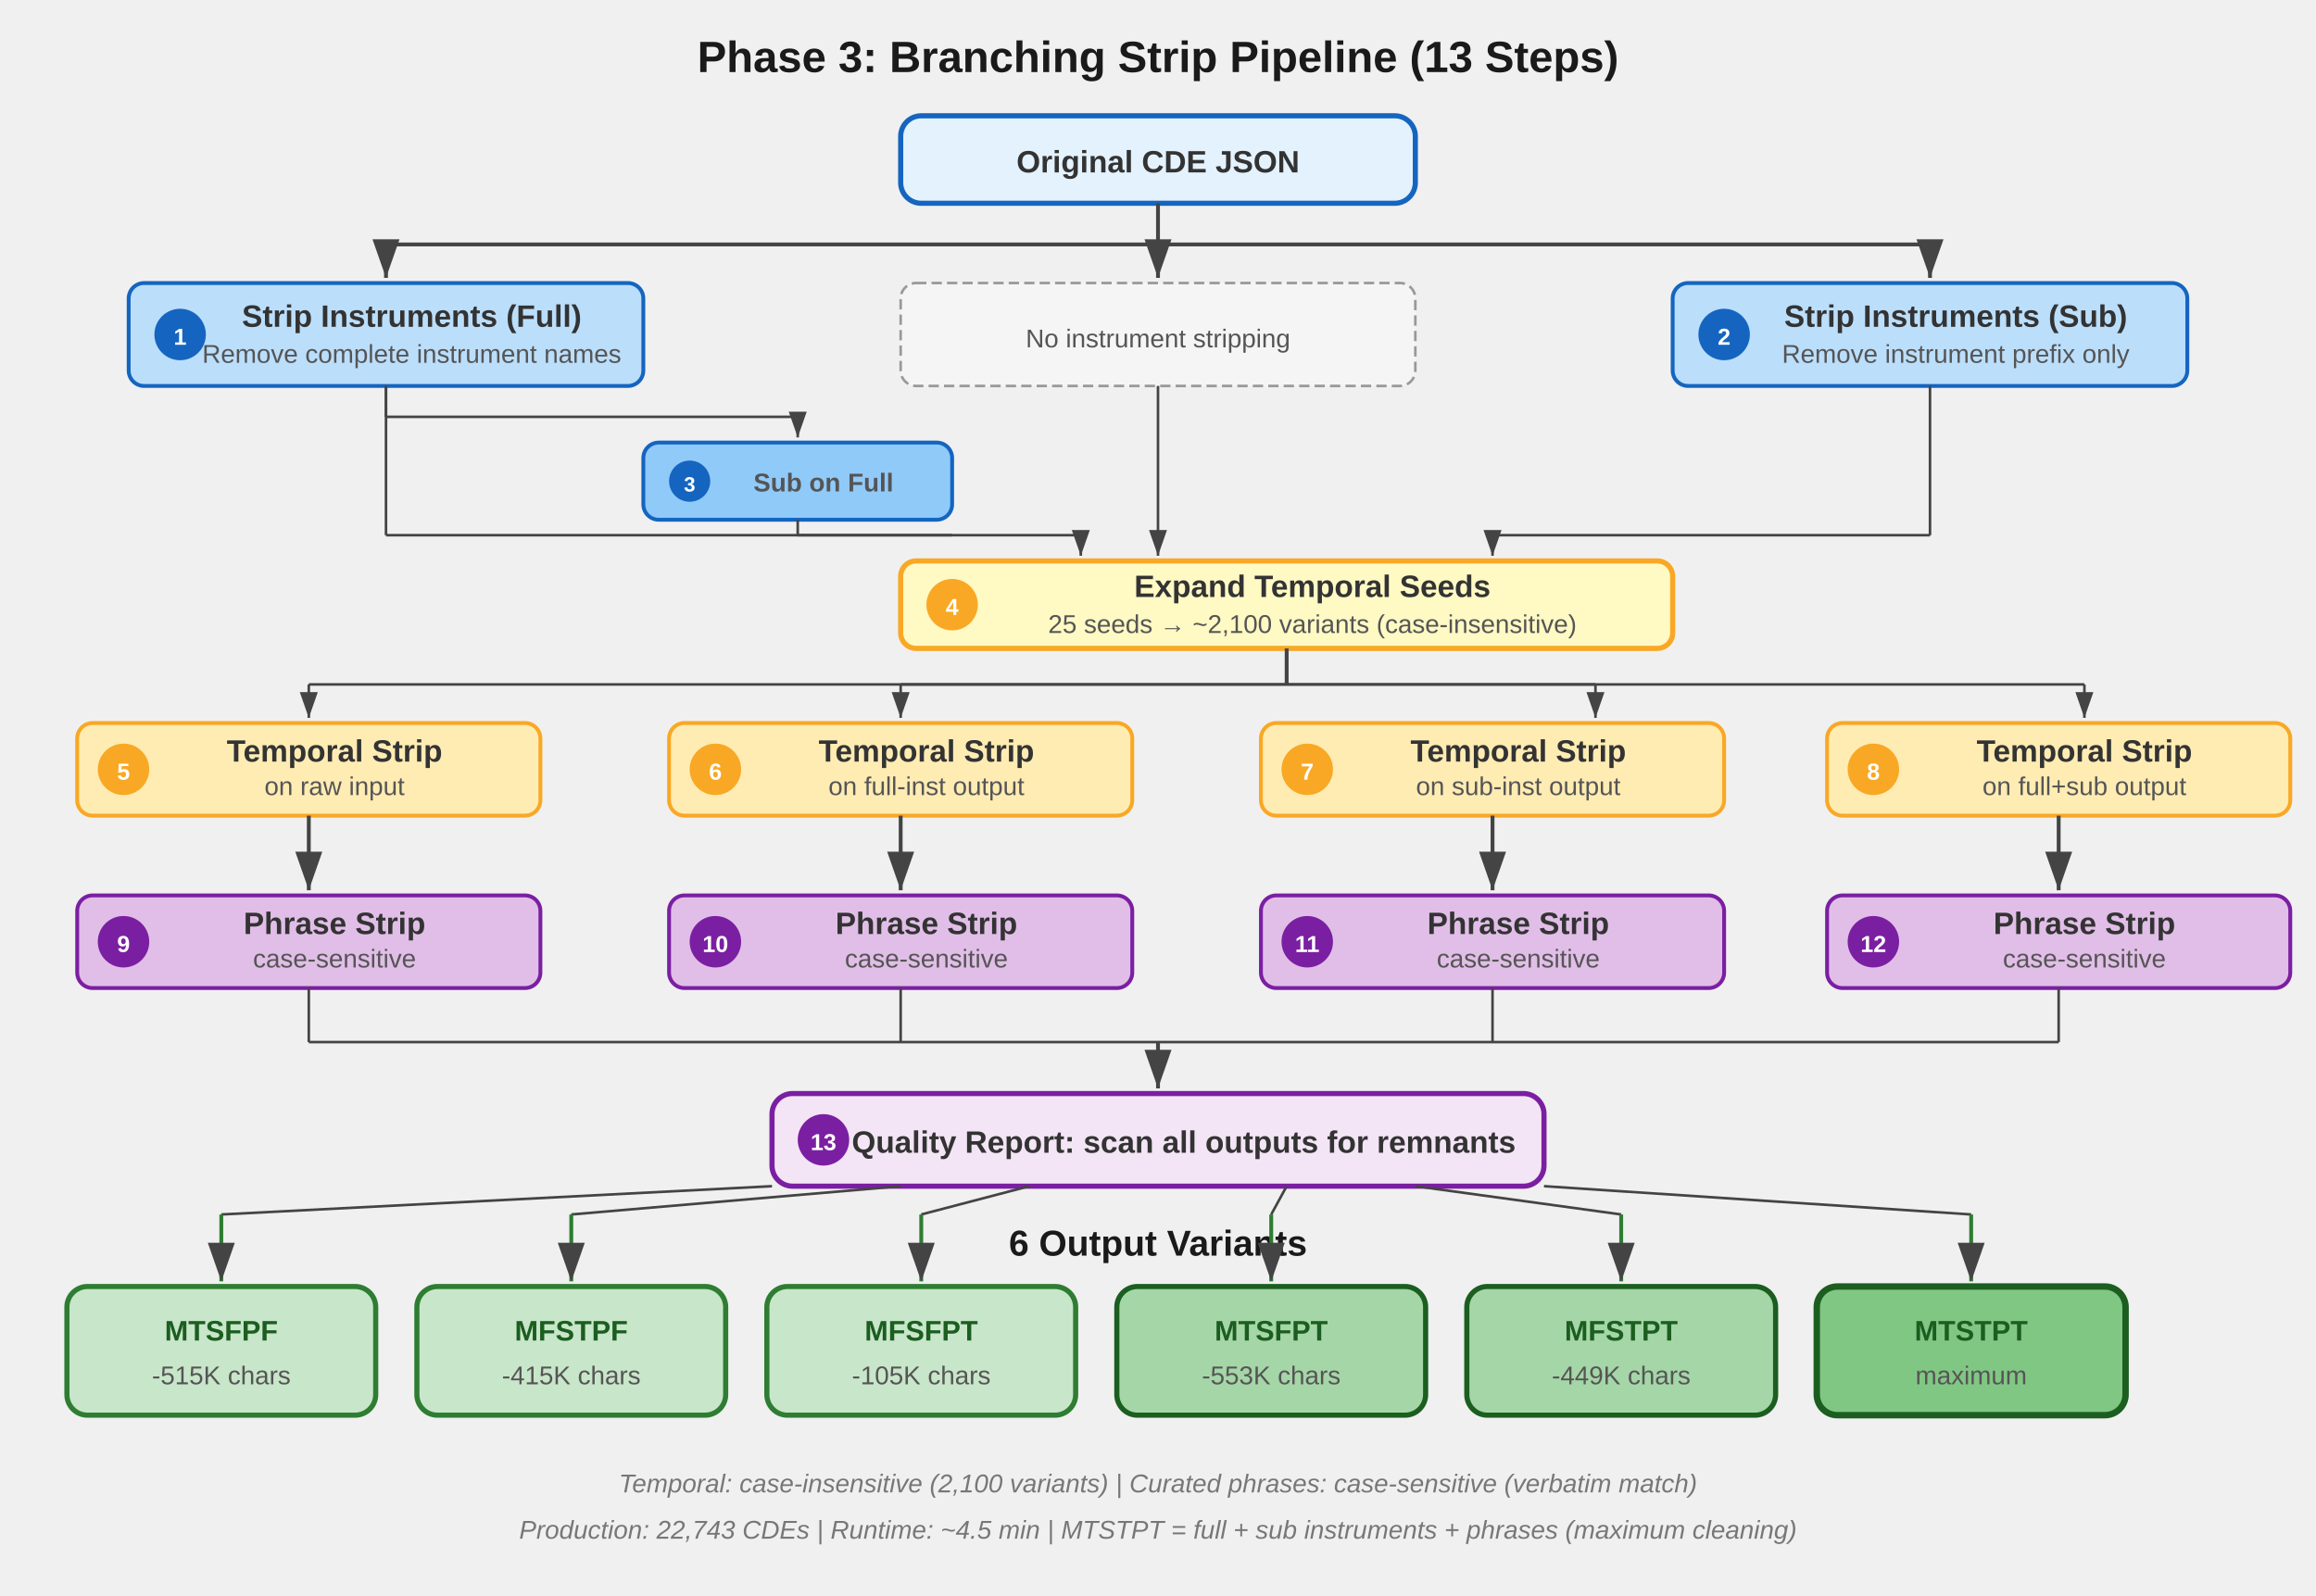
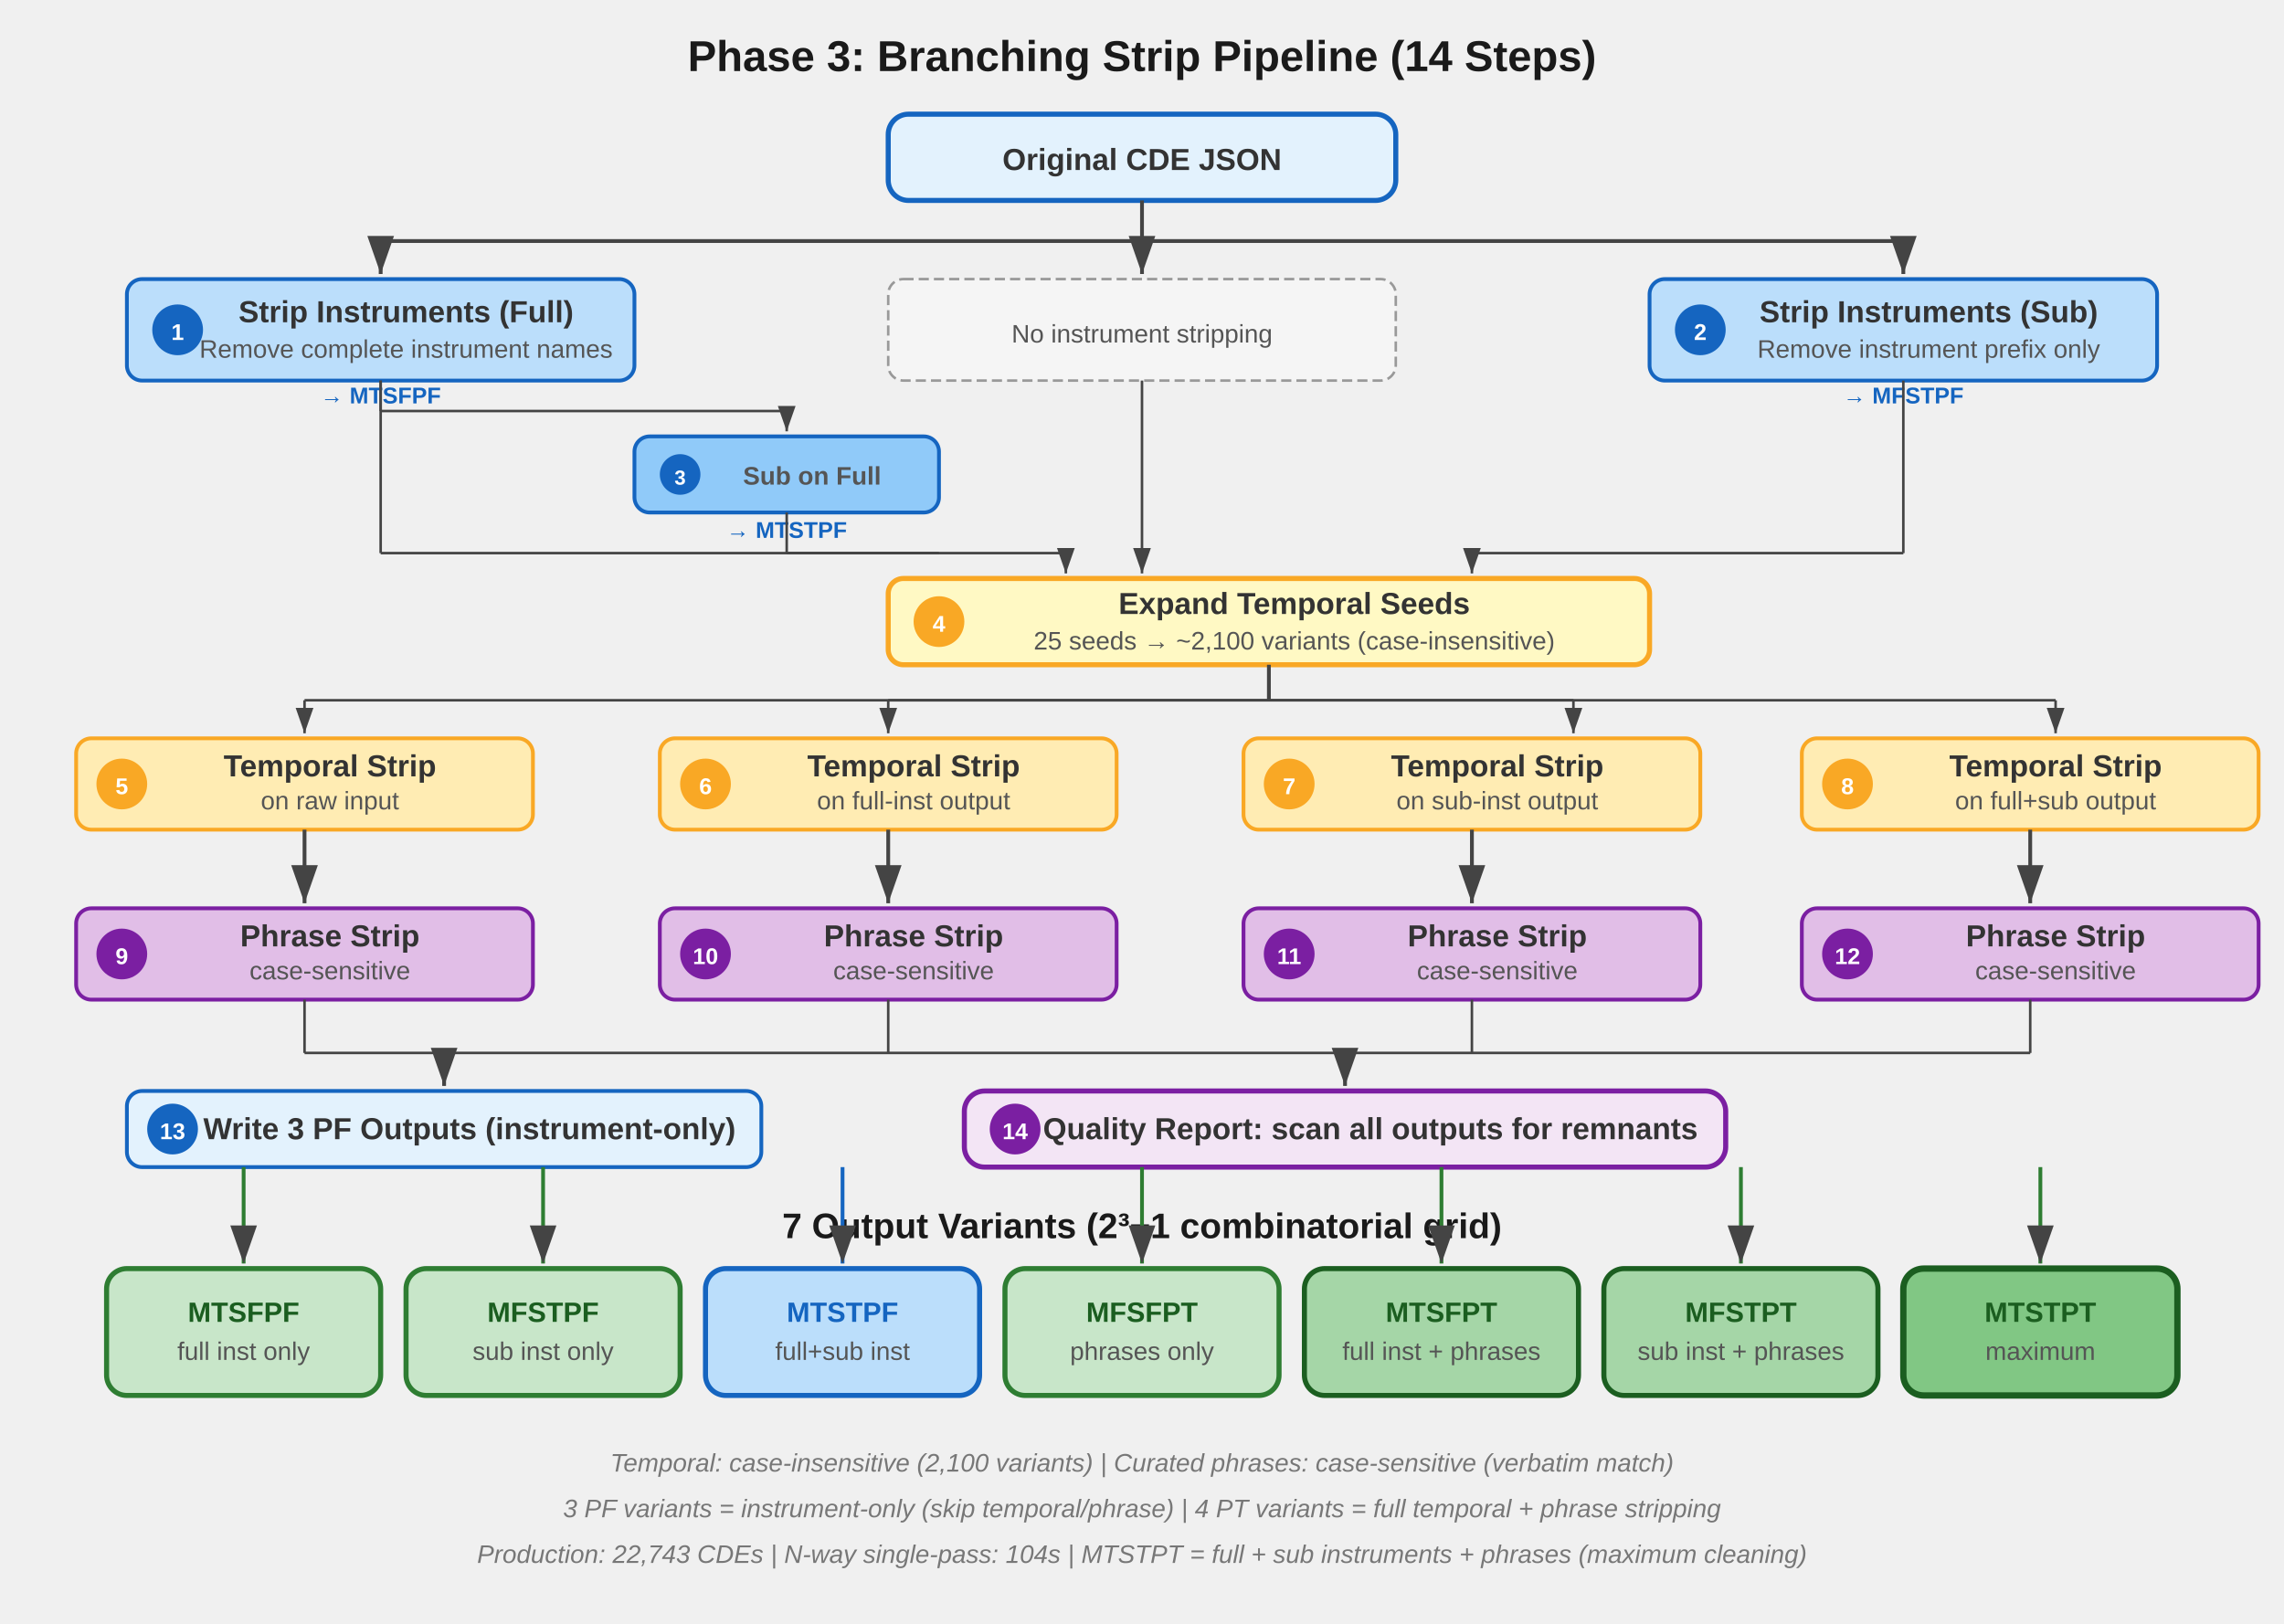
- <svg xmlns="http://www.w3.org/2000/svg" viewBox="0 0 900 620" width="900" height="620">
+ <svg xmlns="http://www.w3.org/2000/svg" viewBox="0 0 900 640" width="900" height="640">
  <defs>
    <marker id="arr" markerWidth="10" markerHeight="7" refX="10" refY="3.5" orient="auto">
      <polygon points="0 0, 10 3.5, 0 7" fill="#444" />
    </marker>
    <style>
      text { font-family: 'Segoe UI', 'Helvetica Neue', Arial, sans-serif; }
      .title { font-size: 17px; font-weight: 700; fill: #1a1a1a; }
      .box-label { font-size: 12px; fill: #333; font-weight: 600; }
      .box-detail { font-size: 10px; fill: #555; }
      .output-label { font-size: 11px; fill: #1b5e20; font-weight: 700; }
      .output-detail { font-size: 10px; fill: #555; }
      .step-num { font-size: 9px; fill: #fff; font-weight: 700; }
      .note { font-size: 10px; fill: #777; font-style: italic; }
+       .pf-label { font-size: 9px; fill: #1565c0; font-weight: 600; }
    </style>
  </defs>
-   <text x="450" y="28" text-anchor="middle" class="title">Phase 3: Branching Strip Pipeline (13 Steps)</text>
+   <text x="450" y="28" text-anchor="middle" class="title">Phase 3: Branching Strip Pipeline (14 Steps)</text>
  <rect x="350" y="45" width="200" height="34" rx="8" fill="#e3f2fd" stroke="#1565c0" stroke-width="2" />
  <text x="450" y="67" text-anchor="middle" class="box-label">Original CDE JSON</text>
  <line x1="450" y1="79" x2="450" y2="95" stroke="#444" stroke-width="1.5" />
  <line x1="450" y1="95" x2="150" y2="95" stroke="#444" stroke-width="1.5" />
  <line x1="450" y1="95" x2="750" y2="95" stroke="#444" stroke-width="1.5" />
  <line x1="150" y1="95" x2="150" y2="108" stroke="#444" stroke-width="1.5" marker-end="url(#arr)" />
  <line x1="750" y1="95" x2="750" y2="108" stroke="#444" stroke-width="1.5" marker-end="url(#arr)" />
  <line x1="450" y1="95" x2="450" y2="108" stroke="#444" stroke-width="1.5" marker-end="url(#arr)" />
  <rect x="50" y="110" width="200" height="40" rx="6" fill="#bbdefb" stroke="#1565c0" stroke-width="1.5" />
  <circle cx="70" cy="130" r="10" fill="#1565c0" />
  <text x="70" y="134" text-anchor="middle" class="step-num">1</text>
  <text x="160" y="127" text-anchor="middle" class="box-label">Strip Instruments (Full)</text>
  <text x="160" y="141" text-anchor="middle" class="box-detail">Remove complete instrument names</text>
  <rect x="650" y="110" width="200" height="40" rx="6" fill="#bbdefb" stroke="#1565c0" stroke-width="1.5" />
  <circle cx="670" cy="130" r="10" fill="#1565c0" />
  <text x="670" y="134" text-anchor="middle" class="step-num">2</text>
  <text x="760" y="127" text-anchor="middle" class="box-label">Strip Instruments (Sub)</text>
  <text x="760" y="141" text-anchor="middle" class="box-detail">Remove instrument prefix only</text>
  <rect x="350" y="110" width="200" height="40" rx="6" fill="#f5f5f5" stroke="#999" stroke-width="1" stroke-dasharray="4,2" />
  <text x="450" y="135" text-anchor="middle" class="box-detail">No instrument stripping</text>
  <line x1="150" y1="150" x2="150" y2="162" stroke="#444" stroke-width="1" />
  <line x1="150" y1="162" x2="310" y2="162" stroke="#444" stroke-width="1" />
  <line x1="310" y1="162" x2="310" y2="170" stroke="#444" stroke-width="1" marker-end="url(#arr)" />
  <rect x="250" y="172" width="120" height="30" rx="6" fill="#90caf9" stroke="#1565c0" stroke-width="1.5" />
  <circle cx="268" cy="187" r="8" fill="#1565c0" />
  <text x="268" y="191" text-anchor="middle" class="step-num" style="font-size:8px;">3</text>
  <text x="320" y="191" text-anchor="middle" class="box-detail" style="font-weight:600;">Sub on Full</text>
-   <rect x="350" y="218" width="300" height="34" rx="6" fill="#fff9c4" stroke="#f9a825" stroke-width="2" />
-   <circle cx="370" cy="235" r="10" fill="#f9a825" />
-   <text x="370" y="239" text-anchor="middle" class="step-num">4</text>
-   <text x="510" y="232" text-anchor="middle" class="box-label">Expand Temporal Seeds</text>
-   <text x="510" y="246" text-anchor="middle" class="box-detail">25 seeds → ~2,100 variants (case-insensitive)</text>
-   <line x1="150" y1="150" x2="150" y2="208" stroke="#444" stroke-width="1" />
-   <line x1="150" y1="208" x2="420" y2="208" stroke="#444" stroke-width="1" />
-   <line x1="420" y1="208" x2="420" y2="216" stroke="#444" stroke-width="1" marker-end="url(#arr)" />
-   <line x1="450" y1="150" x2="450" y2="208" stroke="#444" stroke-width="1" />
-   <line x1="450" y1="208" x2="450" y2="216" stroke="#444" stroke-width="1" marker-end="url(#arr)" />
-   <line x1="750" y1="150" x2="750" y2="208" stroke="#444" stroke-width="1" />
-   <line x1="750" y1="208" x2="580" y2="208" stroke="#444" stroke-width="1" />
-   <line x1="580" y1="208" x2="580" y2="216" stroke="#444" stroke-width="1" marker-end="url(#arr)" />
-   <line x1="310" y1="202" x2="310" y2="208" stroke="#444" stroke-width="1" />
-   <line x1="310" y1="208" x2="370" y2="208" stroke="#444" stroke-width="1" />
-   <line x1="500" y1="252" x2="500" y2="266" stroke="#444" stroke-width="1.5" />
-   <line x1="500" y1="266" x2="120" y2="266" stroke="#444" stroke-width="1" />
-   <line x1="500" y1="266" x2="350" y2="266" stroke="#444" stroke-width="1" />
-   <line x1="500" y1="266" x2="620" y2="266" stroke="#444" stroke-width="1" />
-   <line x1="500" y1="266" x2="810" y2="266" stroke="#444" stroke-width="1" />
-   <line x1="120" y1="266" x2="120" y2="279" stroke="#444" stroke-width="1" marker-end="url(#arr)" />
-   <line x1="350" y1="266" x2="350" y2="279" stroke="#444" stroke-width="1" marker-end="url(#arr)" />
-   <line x1="620" y1="266" x2="620" y2="279" stroke="#444" stroke-width="1" marker-end="url(#arr)" />
-   <line x1="810" y1="266" x2="810" y2="279" stroke="#444" stroke-width="1" marker-end="url(#arr)" />
-   <rect x="30" y="281" width="180" height="36" rx="6" fill="#ffecb3" stroke="#f9a825" stroke-width="1.5" />
-   <circle cx="48" cy="299" r="10" fill="#f9a825" />
-   <text x="48" y="303" text-anchor="middle" class="step-num">5</text>
-   <text x="130" y="296" text-anchor="middle" class="box-label">Temporal Strip</text>
-   <text x="130" y="309" text-anchor="middle" class="box-detail">on raw input</text>
-   <rect x="260" y="281" width="180" height="36" rx="6" fill="#ffecb3" stroke="#f9a825" stroke-width="1.5" />
-   <circle cx="278" cy="299" r="10" fill="#f9a825" />
-   <text x="278" y="303" text-anchor="middle" class="step-num">6</text>
-   <text x="360" y="296" text-anchor="middle" class="box-label">Temporal Strip</text>
-   <text x="360" y="309" text-anchor="middle" class="box-detail">on full-inst output</text>
-   <rect x="490" y="281" width="180" height="36" rx="6" fill="#ffecb3" stroke="#f9a825" stroke-width="1.5" />
-   <circle cx="508" cy="299" r="10" fill="#f9a825" />
-   <text x="508" y="303" text-anchor="middle" class="step-num">7</text>
-   <text x="590" y="296" text-anchor="middle" class="box-label">Temporal Strip</text>
-   <text x="590" y="309" text-anchor="middle" class="box-detail">on sub-inst output</text>
-   <rect x="710" y="281" width="180" height="36" rx="6" fill="#ffecb3" stroke="#f9a825" stroke-width="1.5" />
-   <circle cx="728" cy="299" r="10" fill="#f9a825" />
-   <text x="728" y="303" text-anchor="middle" class="step-num">8</text>
-   <text x="810" y="296" text-anchor="middle" class="box-label">Temporal Strip</text>
-   <text x="810" y="309" text-anchor="middle" class="box-detail">on full+sub output</text>
-   <line x1="120" y1="317" x2="120" y2="346" stroke="#444" stroke-width="1.5" marker-end="url(#arr)" />
-   <line x1="350" y1="317" x2="350" y2="346" stroke="#444" stroke-width="1.5" marker-end="url(#arr)" />
-   <line x1="580" y1="317" x2="580" y2="346" stroke="#444" stroke-width="1.5" marker-end="url(#arr)" />
-   <line x1="800" y1="317" x2="800" y2="346" stroke="#444" stroke-width="1.5" marker-end="url(#arr)" />
-   <rect x="30" y="348" width="180" height="36" rx="6" fill="#e1bee7" stroke="#7b1fa2" stroke-width="1.5" />
-   <circle cx="48" cy="366" r="10" fill="#7b1fa2" />
-   <text x="48" y="370" text-anchor="middle" class="step-num">9</text>
-   <text x="130" y="363" text-anchor="middle" class="box-label">Phrase Strip</text>
-   <text x="130" y="376" text-anchor="middle" class="box-detail">case-sensitive</text>
-   <rect x="260" y="348" width="180" height="36" rx="6" fill="#e1bee7" stroke="#7b1fa2" stroke-width="1.5" />
-   <circle cx="278" cy="366" r="10" fill="#7b1fa2" />
-   <text x="278" y="370" text-anchor="middle" class="step-num">10</text>
-   <text x="360" y="363" text-anchor="middle" class="box-label">Phrase Strip</text>
-   <text x="360" y="376" text-anchor="middle" class="box-detail">case-sensitive</text>
-   <rect x="490" y="348" width="180" height="36" rx="6" fill="#e1bee7" stroke="#7b1fa2" stroke-width="1.5" />
-   <circle cx="508" cy="366" r="10" fill="#7b1fa2" />
-   <text x="508" y="370" text-anchor="middle" class="step-num">11</text>
-   <text x="590" y="363" text-anchor="middle" class="box-label">Phrase Strip</text>
-   <text x="590" y="376" text-anchor="middle" class="box-detail">case-sensitive</text>
-   <rect x="710" y="348" width="180" height="36" rx="6" fill="#e1bee7" stroke="#7b1fa2" stroke-width="1.5" />
-   <circle cx="728" cy="366" r="10" fill="#7b1fa2" />
-   <text x="728" y="370" text-anchor="middle" class="step-num">12</text>
-   <text x="810" y="363" text-anchor="middle" class="box-label">Phrase Strip</text>
-   <text x="810" y="376" text-anchor="middle" class="box-detail">case-sensitive</text>
-   <rect x="300" y="425" width="300" height="36" rx="8" fill="#f3e5f5" stroke="#7b1fa2" stroke-width="2" />
-   <circle cx="320" cy="443" r="10" fill="#7b1fa2" />
-   <text x="320" y="447" text-anchor="middle" class="step-num">13</text>
-   <text x="460" y="448" text-anchor="middle" class="box-label">Quality Report: scan all outputs for remnants</text>
-   <line x1="120" y1="384" x2="120" y2="405" stroke="#444" stroke-width="1" />
-   <line x1="350" y1="384" x2="350" y2="405" stroke="#444" stroke-width="1" />
-   <line x1="580" y1="384" x2="580" y2="405" stroke="#444" stroke-width="1" />
-   <line x1="800" y1="384" x2="800" y2="405" stroke="#444" stroke-width="1" />
-   <line x1="120" y1="405" x2="800" y2="405" stroke="#444" stroke-width="1" />
-   <line x1="450" y1="405" x2="450" y2="423" stroke="#444" stroke-width="1.5" marker-end="url(#arr)" />
-   <text x="450" y="488" text-anchor="middle" class="title" style="font-size:14px;">6 Output Variants</text>
-   <rect x="26" y="500" width="120" height="50" rx="8" fill="#c8e6c9" stroke="#2e7d32" stroke-width="2" />
-   <text x="86" y="521" text-anchor="middle" class="output-label">MTSFPF</text>
-   <text x="86" y="538" text-anchor="middle" class="output-detail">-515K chars</text>
-   <rect x="162" y="500" width="120" height="50" rx="8" fill="#c8e6c9" stroke="#2e7d32" stroke-width="2" />
-   <text x="222" y="521" text-anchor="middle" class="output-label">MFSTPF</text>
-   <text x="222" y="538" text-anchor="middle" class="output-detail">-415K chars</text>
-   <rect x="298" y="500" width="120" height="50" rx="8" fill="#c8e6c9" stroke="#2e7d32" stroke-width="2" />
-   <text x="358" y="521" text-anchor="middle" class="output-label">MFSFPT</text>
-   <text x="358" y="538" text-anchor="middle" class="output-detail">-105K chars</text>
-   <rect x="434" y="500" width="120" height="50" rx="8" fill="#a5d6a7" stroke="#1b5e20" stroke-width="2" />
-   <text x="494" y="521" text-anchor="middle" class="output-label">MTSFPT</text>
-   <text x="494" y="538" text-anchor="middle" class="output-detail">-553K chars</text>
-   <rect x="570" y="500" width="120" height="50" rx="8" fill="#a5d6a7" stroke="#1b5e20" stroke-width="2" />
-   <text x="630" y="521" text-anchor="middle" class="output-label">MFSTPT</text>
-   <text x="630" y="538" text-anchor="middle" class="output-detail">-449K chars</text>
-   <rect x="706" y="500" width="120" height="50" rx="8" fill="#81c784" stroke="#1b5e20" stroke-width="2.5" />
-   <text x="766" y="521" text-anchor="middle" class="output-label">MTSTPT</text>
-   <text x="766" y="538" text-anchor="middle" class="output-detail">maximum</text>
-   <line x1="300" y1="461" x2="86" y2="472" stroke="#444" stroke-width="1" />
-   <line x1="350" y1="461" x2="222" y2="472" stroke="#444" stroke-width="1" />
-   <line x1="400" y1="461" x2="358" y2="472" stroke="#444" stroke-width="1" />
-   <line x1="500" y1="461" x2="494" y2="472" stroke="#444" stroke-width="1" />
-   <line x1="550" y1="461" x2="630" y2="472" stroke="#444" stroke-width="1" />
-   <line x1="600" y1="461" x2="766" y2="472" stroke="#444" stroke-width="1" />
-   <line x1="86" y1="472" x2="86" y2="498" stroke="#2e7d32" stroke-width="1.5" marker-end="url(#arr)" />
-   <line x1="222" y1="472" x2="222" y2="498" stroke="#2e7d32" stroke-width="1.5" marker-end="url(#arr)" />
-   <line x1="358" y1="472" x2="358" y2="498" stroke="#2e7d32" stroke-width="1.5" marker-end="url(#arr)" />
-   <line x1="494" y1="472" x2="494" y2="498" stroke="#2e7d32" stroke-width="1.5" marker-end="url(#arr)" />
-   <line x1="630" y1="472" x2="630" y2="498" stroke="#2e7d32" stroke-width="1.5" marker-end="url(#arr)" />
-   <line x1="766" y1="472" x2="766" y2="498" stroke="#2e7d32" stroke-width="1.5" marker-end="url(#arr)" />
+   <text x="150" y="159" text-anchor="middle" class="pf-label">→ MTSFPF</text>
+   <text x="750" y="159" text-anchor="middle" class="pf-label">→ MFSTPF</text>
+   <text x="310" y="212" text-anchor="middle" class="pf-label">→ MTSTPF</text>
+   <rect x="350" y="228" width="300" height="34" rx="6" fill="#fff9c4" stroke="#f9a825" stroke-width="2" />
+   <circle cx="370" cy="245" r="10" fill="#f9a825" />
+   <text x="370" y="249" text-anchor="middle" class="step-num">4</text>
+   <text x="510" y="242" text-anchor="middle" class="box-label">Expand Temporal Seeds</text>
+   <text x="510" y="256" text-anchor="middle" class="box-detail">25 seeds → ~2,100 variants (case-insensitive)</text>
+   <line x1="150" y1="150" x2="150" y2="218" stroke="#444" stroke-width="1" />
+   <line x1="150" y1="218" x2="420" y2="218" stroke="#444" stroke-width="1" />
+   <line x1="420" y1="218" x2="420" y2="226" stroke="#444" stroke-width="1" marker-end="url(#arr)" />
+   <line x1="450" y1="150" x2="450" y2="218" stroke="#444" stroke-width="1" />
+   <line x1="450" y1="218" x2="450" y2="226" stroke="#444" stroke-width="1" marker-end="url(#arr)" />
+   <line x1="750" y1="150" x2="750" y2="218" stroke="#444" stroke-width="1" />
+   <line x1="750" y1="218" x2="580" y2="218" stroke="#444" stroke-width="1" />
+   <line x1="580" y1="218" x2="580" y2="226" stroke="#444" stroke-width="1" marker-end="url(#arr)" />
+   <line x1="310" y1="202" x2="310" y2="218" stroke="#444" stroke-width="1" />
+   <line x1="310" y1="218" x2="370" y2="218" stroke="#444" stroke-width="1" />
+   <line x1="500" y1="262" x2="500" y2="276" stroke="#444" stroke-width="1.5" />
+   <line x1="500" y1="276" x2="120" y2="276" stroke="#444" stroke-width="1" />
+   <line x1="500" y1="276" x2="350" y2="276" stroke="#444" stroke-width="1" />
+   <line x1="500" y1="276" x2="620" y2="276" stroke="#444" stroke-width="1" />
+   <line x1="500" y1="276" x2="810" y2="276" stroke="#444" stroke-width="1" />
+   <line x1="120" y1="276" x2="120" y2="289" stroke="#444" stroke-width="1" marker-end="url(#arr)" />
+   <line x1="350" y1="276" x2="350" y2="289" stroke="#444" stroke-width="1" marker-end="url(#arr)" />
+   <line x1="620" y1="276" x2="620" y2="289" stroke="#444" stroke-width="1" marker-end="url(#arr)" />
+   <line x1="810" y1="276" x2="810" y2="289" stroke="#444" stroke-width="1" marker-end="url(#arr)" />
+   <rect x="30" y="291" width="180" height="36" rx="6" fill="#ffecb3" stroke="#f9a825" stroke-width="1.5" />
+   <circle cx="48" cy="309" r="10" fill="#f9a825" />
+   <text x="48" y="313" text-anchor="middle" class="step-num">5</text>
+   <text x="130" y="306" text-anchor="middle" class="box-label">Temporal Strip</text>
+   <text x="130" y="319" text-anchor="middle" class="box-detail">on raw input</text>
+   <rect x="260" y="291" width="180" height="36" rx="6" fill="#ffecb3" stroke="#f9a825" stroke-width="1.5" />
+   <circle cx="278" cy="309" r="10" fill="#f9a825" />
+   <text x="278" y="313" text-anchor="middle" class="step-num">6</text>
+   <text x="360" y="306" text-anchor="middle" class="box-label">Temporal Strip</text>
+   <text x="360" y="319" text-anchor="middle" class="box-detail">on full-inst output</text>
+   <rect x="490" y="291" width="180" height="36" rx="6" fill="#ffecb3" stroke="#f9a825" stroke-width="1.5" />
+   <circle cx="508" cy="309" r="10" fill="#f9a825" />
+   <text x="508" y="313" text-anchor="middle" class="step-num">7</text>
+   <text x="590" y="306" text-anchor="middle" class="box-label">Temporal Strip</text>
+   <text x="590" y="319" text-anchor="middle" class="box-detail">on sub-inst output</text>
+   <rect x="710" y="291" width="180" height="36" rx="6" fill="#ffecb3" stroke="#f9a825" stroke-width="1.5" />
+   <circle cx="728" cy="309" r="10" fill="#f9a825" />
+   <text x="728" y="313" text-anchor="middle" class="step-num">8</text>
+   <text x="810" y="306" text-anchor="middle" class="box-label">Temporal Strip</text>
+   <text x="810" y="319" text-anchor="middle" class="box-detail">on full+sub output</text>
+   <line x1="120" y1="327" x2="120" y2="356" stroke="#444" stroke-width="1.5" marker-end="url(#arr)" />
+   <line x1="350" y1="327" x2="350" y2="356" stroke="#444" stroke-width="1.5" marker-end="url(#arr)" />
+   <line x1="580" y1="327" x2="580" y2="356" stroke="#444" stroke-width="1.5" marker-end="url(#arr)" />
+   <line x1="800" y1="327" x2="800" y2="356" stroke="#444" stroke-width="1.5" marker-end="url(#arr)" />
+   <rect x="30" y="358" width="180" height="36" rx="6" fill="#e1bee7" stroke="#7b1fa2" stroke-width="1.5" />
+   <circle cx="48" cy="376" r="10" fill="#7b1fa2" />
+   <text x="48" y="380" text-anchor="middle" class="step-num">9</text>
+   <text x="130" y="373" text-anchor="middle" class="box-label">Phrase Strip</text>
+   <text x="130" y="386" text-anchor="middle" class="box-detail">case-sensitive</text>
+   <rect x="260" y="358" width="180" height="36" rx="6" fill="#e1bee7" stroke="#7b1fa2" stroke-width="1.5" />
+   <circle cx="278" cy="376" r="10" fill="#7b1fa2" />
+   <text x="278" y="380" text-anchor="middle" class="step-num">10</text>
+   <text x="360" y="373" text-anchor="middle" class="box-label">Phrase Strip</text>
+   <text x="360" y="386" text-anchor="middle" class="box-detail">case-sensitive</text>
+   <rect x="490" y="358" width="180" height="36" rx="6" fill="#e1bee7" stroke="#7b1fa2" stroke-width="1.5" />
+   <circle cx="508" cy="376" r="10" fill="#7b1fa2" />
+   <text x="508" y="380" text-anchor="middle" class="step-num">11</text>
+   <text x="590" y="373" text-anchor="middle" class="box-label">Phrase Strip</text>
+   <text x="590" y="386" text-anchor="middle" class="box-detail">case-sensitive</text>
+   <rect x="710" y="358" width="180" height="36" rx="6" fill="#e1bee7" stroke="#7b1fa2" stroke-width="1.5" />
+   <circle cx="728" cy="376" r="10" fill="#7b1fa2" />
+   <text x="728" y="380" text-anchor="middle" class="step-num">12</text>
+   <text x="810" y="373" text-anchor="middle" class="box-label">Phrase Strip</text>
+   <text x="810" y="386" text-anchor="middle" class="box-detail">case-sensitive</text>
+   <rect x="50" y="430" width="250" height="30" rx="6" fill="#e3f2fd" stroke="#1565c0" stroke-width="1.5" />
+   <circle cx="68" cy="445" r="10" fill="#1565c0" />
+   <text x="68" y="449" text-anchor="middle" class="step-num">13</text>
+   <text x="185" y="449" text-anchor="middle" class="box-label">Write 3 PF Outputs (instrument-only)</text>
+   <rect x="380" y="430" width="300" height="30" rx="8" fill="#f3e5f5" stroke="#7b1fa2" stroke-width="2" />
+   <circle cx="400" cy="445" r="10" fill="#7b1fa2" />
+   <text x="400" y="449" text-anchor="middle" class="step-num">14</text>
+   <text x="540" y="449" text-anchor="middle" class="box-label">Quality Report: scan all outputs for remnants</text>
+   <line x1="120" y1="394" x2="120" y2="415" stroke="#444" stroke-width="1" />
+   <line x1="350" y1="394" x2="350" y2="415" stroke="#444" stroke-width="1" />
+   <line x1="580" y1="394" x2="580" y2="415" stroke="#444" stroke-width="1" />
+   <line x1="800" y1="394" x2="800" y2="415" stroke="#444" stroke-width="1" />
+   <line x1="120" y1="415" x2="800" y2="415" stroke="#444" stroke-width="1" />
+   <line x1="530" y1="415" x2="530" y2="428" stroke="#444" stroke-width="1.5" marker-end="url(#arr)" />
+   <line x1="175" y1="415" x2="175" y2="428" stroke="#444" stroke-width="1.5" marker-end="url(#arr)" />
+   <text x="450" y="488" text-anchor="middle" class="title" style="font-size:14px;">7 Output Variants (2³−1 combinatorial grid)</text>
+   <rect x="42" y="500" width="108" height="50" rx="8" fill="#c8e6c9" stroke="#2e7d32" stroke-width="2" />
+   <text x="96" y="521" text-anchor="middle" class="output-label">MTSFPF</text>
+   <text x="96" y="536" text-anchor="middle" class="output-detail">full inst only</text>
+   <rect x="160" y="500" width="108" height="50" rx="8" fill="#c8e6c9" stroke="#2e7d32" stroke-width="2" />
+   <text x="214" y="521" text-anchor="middle" class="output-label">MFSTPF</text>
+   <text x="214" y="536" text-anchor="middle" class="output-detail">sub inst only</text>
+   <rect x="278" y="500" width="108" height="50" rx="8" fill="#bbdefb" stroke="#1565c0" stroke-width="2" />
+   <text x="332" y="521" text-anchor="middle" class="output-label" style="fill:#1565c0;">MTSTPF</text>
+   <text x="332" y="536" text-anchor="middle" class="output-detail">full+sub inst</text>
+   <rect x="396" y="500" width="108" height="50" rx="8" fill="#c8e6c9" stroke="#2e7d32" stroke-width="2" />
+   <text x="450" y="521" text-anchor="middle" class="output-label">MFSFPT</text>
+   <text x="450" y="536" text-anchor="middle" class="output-detail">phrases only</text>
+   <rect x="514" y="500" width="108" height="50" rx="8" fill="#a5d6a7" stroke="#1b5e20" stroke-width="2" />
+   <text x="568" y="521" text-anchor="middle" class="output-label">MTSFPT</text>
+   <text x="568" y="536" text-anchor="middle" class="output-detail">full inst + phrases</text>
+   <rect x="632" y="500" width="108" height="50" rx="8" fill="#a5d6a7" stroke="#1b5e20" stroke-width="2" />
+   <text x="686" y="521" text-anchor="middle" class="output-label">MFSTPT</text>
+   <text x="686" y="536" text-anchor="middle" class="output-detail">sub inst + phrases</text>
+   <rect x="750" y="500" width="108" height="50" rx="8" fill="#81c784" stroke="#1b5e20" stroke-width="2.5" />
+   <text x="804" y="521" text-anchor="middle" class="output-label">MTSTPT</text>
+   <text x="804" y="536" text-anchor="middle" class="output-detail">maximum</text>
+   <line x1="96" y1="460" x2="96" y2="498" stroke="#2e7d32" stroke-width="1.5" marker-end="url(#arr)" />
+   <line x1="214" y1="460" x2="214" y2="498" stroke="#2e7d32" stroke-width="1.5" marker-end="url(#arr)" />
+   <line x1="332" y1="460" x2="332" y2="498" stroke="#1565c0" stroke-width="1.5" marker-end="url(#arr)" />
+   <line x1="450" y1="460" x2="450" y2="498" stroke="#2e7d32" stroke-width="1.5" marker-end="url(#arr)" />
+   <line x1="568" y1="460" x2="568" y2="498" stroke="#2e7d32" stroke-width="1.5" marker-end="url(#arr)" />
+   <line x1="686" y1="460" x2="686" y2="498" stroke="#2e7d32" stroke-width="1.5" marker-end="url(#arr)" />
+   <line x1="804" y1="460" x2="804" y2="498" stroke="#2e7d32" stroke-width="1.5" marker-end="url(#arr)" />
  <text x="450" y="580" text-anchor="middle" class="note">Temporal: case-insensitive (2,100 variants)  |  Curated phrases: case-sensitive (verbatim match)</text>
-   <text x="450" y="598" text-anchor="middle" class="note">Production: 22,743 CDEs  |  Runtime: ~4.5 min  |  MTSTPT = full + sub instruments + phrases (maximum cleaning)</text>
+   <text x="450" y="598" text-anchor="middle" class="note">3 PF variants = instrument-only (skip temporal/phrase)  |  4 PT variants = full temporal + phrase stripping</text>
+   <text x="450" y="616" text-anchor="middle" class="note">Production: 22,743 CDEs  |  N-way single-pass: 104s  |  MTSTPT = full + sub instruments + phrases (maximum cleaning)</text>
</svg>
